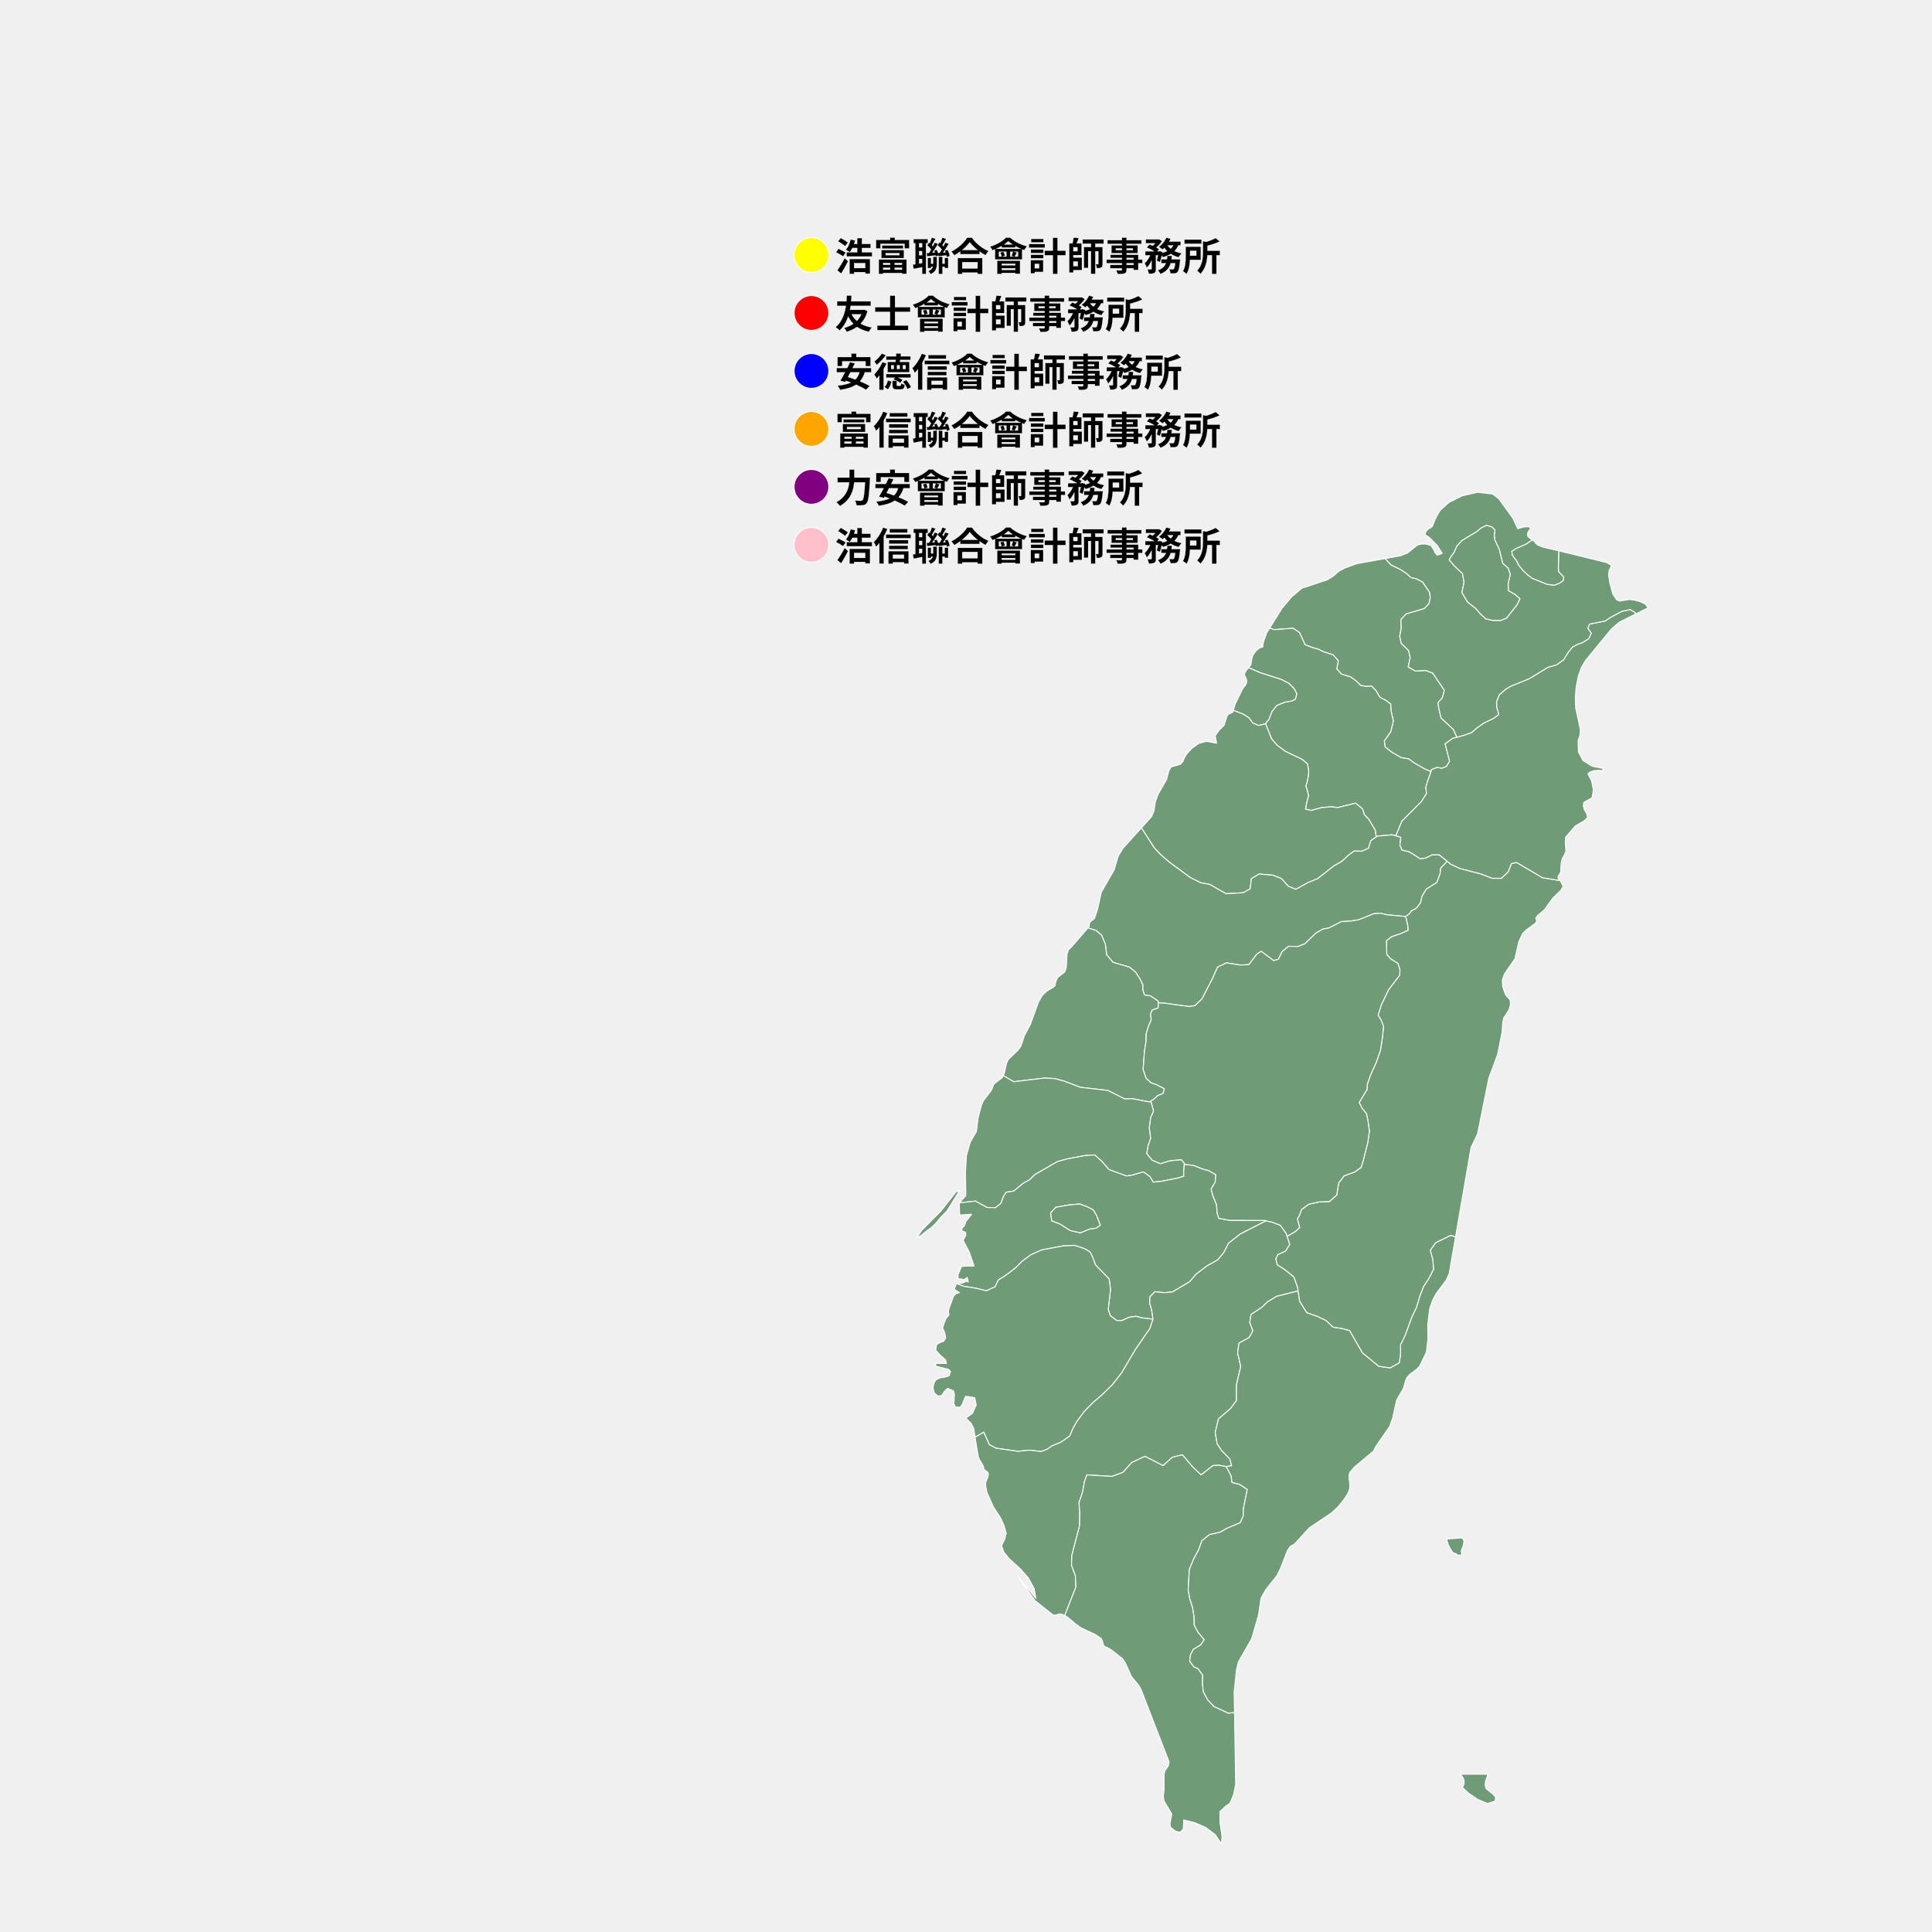
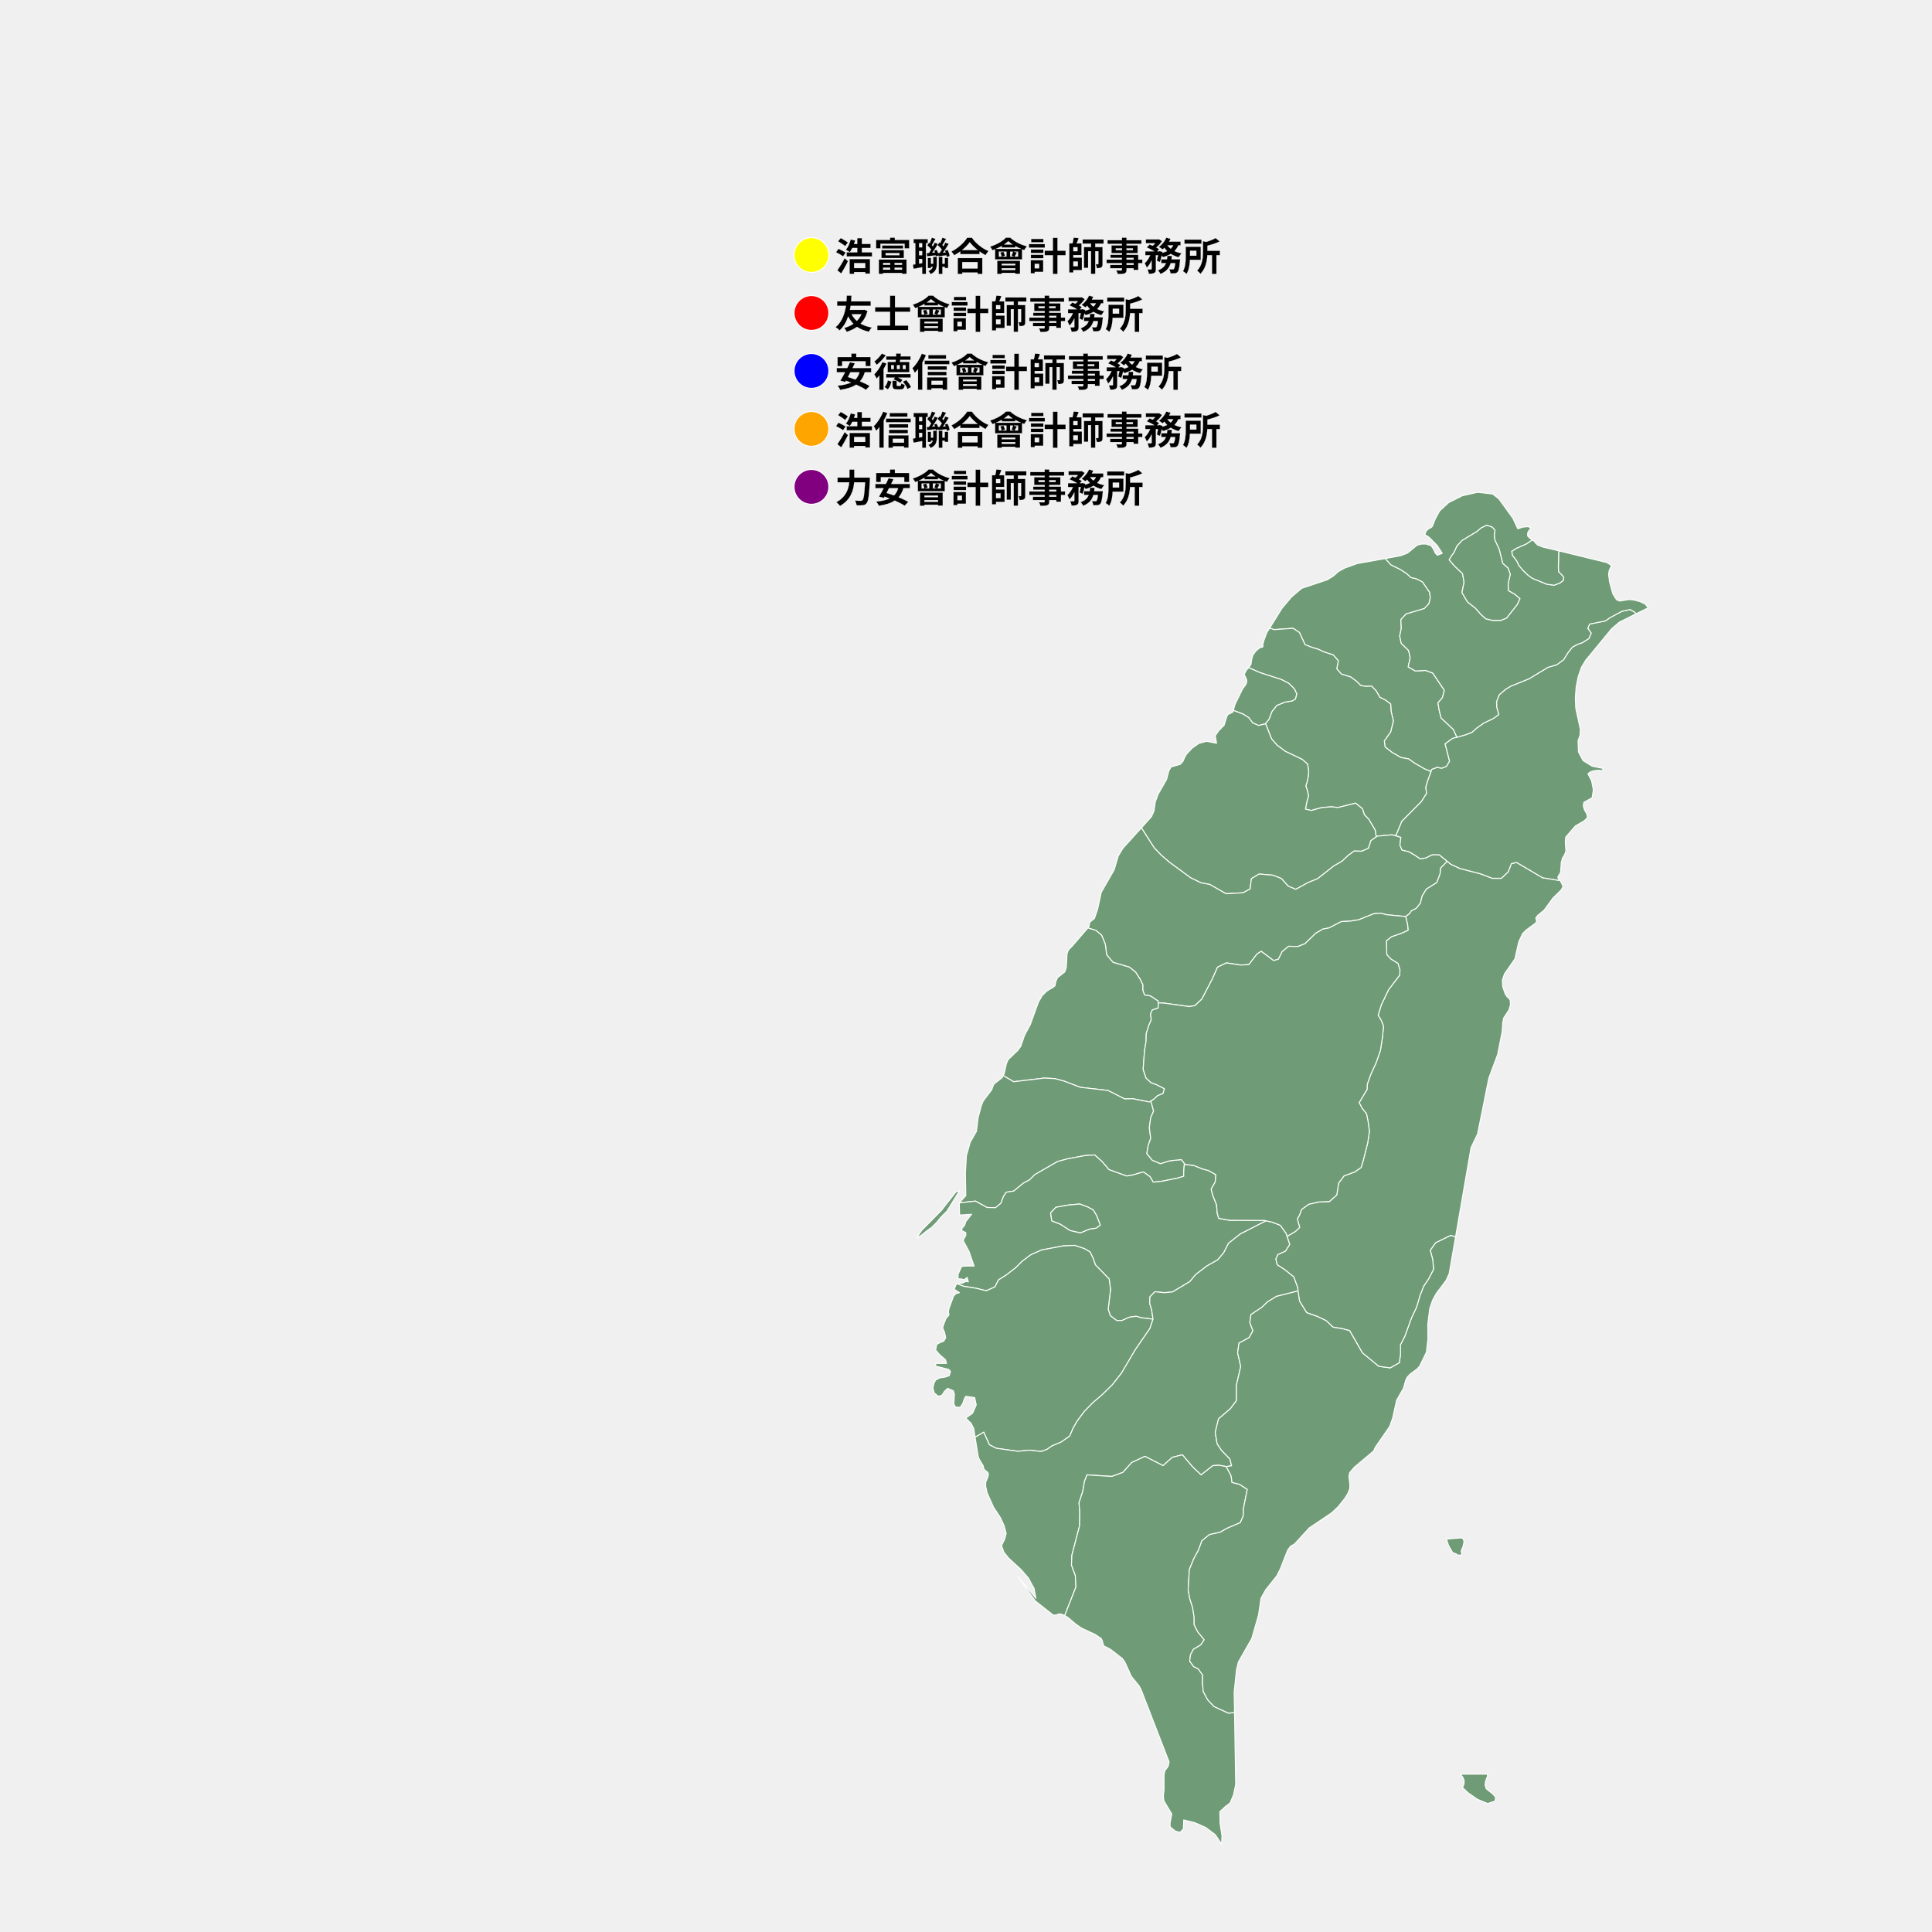
<svg xmlns="http://www.w3.org/2000/svg" baseprofile="tiny" fill="#6f9c76" height="1000" stroke="#ffffff" stroke-linecap="round" stroke-linejoin="round" stroke-width=".5" version="1.2" viewbox="0 0 1000 1000" width="1000">
  <g id="features">
    <path d="M657.2 325.1l6.4-10.3 5-5.9 5.2-4.4 13.2-4.4 3.1-1.9 2.7-2.4 3.3-1.8 6.4-2.3 14.5-2.6 3 3.3 4.6 2.2 3.4 2.2 2.3 2.1 2.9 0.7 3.1 1.6 3.7 5.4 0.3 2.9-0.7 3-2.4 2.5-9.4 2.8-2.7 2.9 0.2 4.5-0.8 4.1 0.8 3.7 3.8 3.7 0.8 3.7-1 4.8 3.7 2.1 5.3-0.3 3.7 1.4 6 8.9-1 3.8-2.3 2.7 0.6 3.7 1 4.1 6.4 6 1.8 4-2.2 0.6-3.9 2.8 2.3 9-1.6 2.7-2.5 1-2.3-0.5-2.9 1.1-0.3 1.1-3.5-1.5-5.2-3-2.9-2.1-4-0.7-4.5-2.6-3.7-2.9-0.4-3.1 3.3-4.7 1.4-5.6-1.2-5.2-0.2-3.6-2.5-1.9-3.1-1.6-1.9-3.3-2.4-2.5-2.8 0.2-2.8-0.5-2.2-2.2-3-2.2-4.8-1.5-2.4-2.7 0.8-4.2-2.6-3-4.9-1.6-3-1.4-3.1-0.9-3.6-1.4-2.9-6.3-3.3-2.2-9.8 0.7-2.3-0.8z" id="Region4" name="Taoyuan">
</path>
    <path d="M657.2 325.1l2.3 0.8 9.8-0.7 3.3 2.2 2.9 6.3 3.6 1.4 3.1 0.9 3 1.4 4.9 1.6 2.6 3-0.8 4.2 2.4 2.7 4.8 1.5 3 2.2 2.2 2.2 2.8 0.5 2.8-0.2 2.4 2.5 1.9 3.3 3.1 1.6 2.5 1.9 0.2 3.6 1.2 5.2-1.4 5.6-3.3 4.7 0.4 3.1 3.7 2.9 4.5 2.6 4 0.7 2.9 2.1 5.2 3 3.5 1.5-1.7 4.7-1 3.4 0.4 3.2-2.7 4.2-10.1 10.2-3.1 7.5-2-0.5-7.7 0.7-0.5 0.4-0.5-3.5-3.3-5.6-2.3-2.4-1-3.1-3.6-2.9-9.1 2.3-3.4-0.4-4.9 0.4-5.5 1.5-3-0.7 0.7-3.7 0.9-3.3-0.7-2.9-0.7-2.1 0.7-2.3 0.5-2.4 0.3-2.8-0.6-3.8-2.7-2.4-8.8-4.2-4.3-3.2-2.8-3.2-3.2-8 1.8-2.2 1.6-4.1 2.5-3.1 4.2-1.7 3.7-0.6 1.7-1 0.7-2.7-1.3-2.6-2.8-2.8-3.9-2-10.9-3.5-6-2.6 0.1-0.1 1.1-1.6 0.4-2.7 0.6-2.1 1.5-2.1 1.9-1.6 1.8-0.6-0.1-0.9 0.5-2.1 1.6-4.4 1.5-2.3z" id="Region5" name="Hsinchu">
</path>
    <path d="M646.3 345.6l6 2.6 10.9 3.5 3.9 2 2.8 2.8 1.3 2.6-0.7 2.7-1.7 1-3.7 0.6-4.2 1.7-2.5 3.1-1.6 4.1-1.8 2.2-0.2 0.2-3.3 0.8-3.1-1.3-2-2.7-3-1.9-5-1.9 0.8-3 4-8.2 1.6-2.1 0.5-1.2 0-1.2-0.5-1.3-0.8-1.6 1.1-2.2 1.2-1.3z" id="Region6" name="Hsinchu City">
</path>
    <path d="M655 374.5l3.2 8 2.8 3.2 4.3 3.2 8.8 4.2 2.7 2.4 0.6 3.8-0.3 2.8-0.5 2.4-0.7 2.3 0.7 2.1 0.7 2.9-0.9 3.3-0.7 3.7 3 0.7 5.5-1.5 4.9-0.4 3.4 0.4 9.1-2.3 3.6 2.9 1 3.1 2.3 2.4 3.3 5.6 0.5 3.5-2.7 1.9-1.3 4-3.5 1.5-3.9-0.1-3 2.2-3.3 3.1-4.2 2.4-8.4 6.6-4.9 2-6.4 3.5-3.9-1.6-3.6-4-4.4-1.7-7.1-0.6-4 2.4-0.6 5.3-3.7 2-8.8 0.5-8.4-4.8-4.7-0.9-5.3-2.6-10.9-8-4.5-3.9-3.4-3.6-6.6-10.3 5.2-5.8 1.3-2.9 0.7-4.8 1.5-4 4.3-7.5 1.2-4.5 1.1-2 4.8-1.4 1.4-1.5 0.8-1.9 1-1.8 3-3.2 3.4-2.4 4-1.1 5.2 1-0.7-3.9 1.9-2.7 2.7-2.7 1.3-4.2 0.6-1.3 2.6-1.3 0.3-0.9 5 1.9 3 1.9 2 2.7 3.1 1.3 3.3-0.8 0.2-0.2z" id="Region7" name="Miaoli">
</path>
    <path d="M712.3 433.2l0.5-0.4 7.7-0.7 2 0.5 2.6 0.8-0.5 4 1.1 2.6 3.5 0.8 3.2 1.9 2.7 1.8 2.8-0.4 3.4-1.7 3.6 0 4.2 3.4-3.4 3.5-0.3 3-1.7 4.5-5.4 3.4-2.2 3.6-0.9 3.7-2.2 2.7-2.5 1.3-0.9 1.4-2 1.5-9.6-0.9-3.4-0.8-3.4 0.2-8 3.2-4.5 0.7-4.4 0.2-6.4 3.3-3.2 0.6-3.6 2.1-5.7 5.5-3.6 1.4-4.8-0.1-3.4 2.8-1.9 3.9-2.5 0.7-6.4-4.8-2.2 1.4-4.2 5.5-4.3 0.2-7.3-1.1-4.6 2.2-2.7 6.1-5.4 10.4-3.6 3.4-3 0.5-13-1.8-3-0.1-0.1-1-3.9-2.6-3.1-0.5-0.9-2.5 0-2.8-1.4-2.9-2.3-3.6-3.2-2.6-8.5-2.5-3.3-3.9-0.7-5.5-1.9-4.6-2.9-2.5-4.2-1.3 0.5-0.6 0.5-2.4 2.4-1.9 1.6-4.7 1.9-8.8 6.7-11.7 2.1-7.1 2.4-4 9.6-10.6 6.6 10.3 3.4 3.6 4.5 3.9 10.9 8 5.3 2.6 4.7 0.9 8.4 4.8 8.8-0.5 3.7-2 0.6-5.3 4-2.4 7.1 0.6 4.4 1.7 3.6 4 3.9 1.6 6.4-3.5 4.9-2 8.4-6.6 4.2-2.4 3.3-3.1 3-2.2 3.9 0.1 3.5-1.5 1.3-4 2.7-1.9z" id="Region8" name="Taichung City">
</path>
    <path d="M563.1 480.3l4.2 1.3 2.9 2.5 1.9 4.6 0.7 5.5 3.3 3.9 8.5 2.5 3.2 2.6 2.3 3.6 1.4 2.9 0 2.8 0.9 2.5 3.1 0.5 3.9 2.6 0.1 1 0 2.6-3.1 1.1-0.9 2.1 0.4 2.9-1.4 3.3-1.2 3.9-0.1 4.1-0.8 4.7-0.7 9.7 1.5 4.5 2.6 2.4 2.8 1 4.1 2.1-0.7 2.5-2.8 1.1-1.8 1.7-1.7 1.1-0.7 0.5-8.7-1.7-4.2 0.1-8.7-4.4-14.2-1.6-8.4-3.2-4.8-1.3-5.4-0.3-15.9 1.9-5.5-3.2 0.6-1 1.1-5.1 0.9-2.1 5.1-4.9 1.5-2.1 1.9-5.6 3-5.6 4.2-11.6 1.9-3.3 2.2-2.2 1.8-1.2 1.5-0.8 1.2-1 0.4-2.2 0.9-2 3.7-2.9 0.8-2.2 0.4-7.2 0.7-2 1.9-1.9 8.2-9.5z" id="Region9" name="Changhua">
</path>
    <path d="M519.2 556.7l5.5 3.2 15.9-1.9 5.4 0.3 4.8 1.3 8.4 3.2 14.2 1.6 8.7 4.4 4.2-0.1 8.7 1.7 0.7-0.5 1.4 5.2-1.5 3.4-0.7 5.2 0.7 5.5-1.3 3.7-0.7 4.2 2.8 3.4 4.2 1.8 4.9-1.5 6-0.6 1.9 2.5-0.4 0-0.3 3.6 0 2.5-2.8 0.9-8.4 1.7-4.6 0.5-1.7-2.9-3.4-2.4-6 1.7-2.7 0.4-9.1-3.3-3.6-4.2-3.8-3.4-4.9 0.3-9.1 1.7-5.2 1.4-11.8 6.8-2.7 2.7-3.2 1.7-5 4.1-3.9 0.6-1.4 2.2-1.3 3.5-2.8 2.3-4.4-0.1-6-3.3-7.6 0.8-0.1 0.1-0.7 0 3.4-3.7-0.2-11.8 0.5-8.9 2-7 3.2-5.6 0.9-7.2 1.7-6.3 0.9-2.2 4.4-5.8 0.7-2 0.6-1.1 4-3.1 0.6-1.2z" id="Region10" name="Yunlin">
</path>
    <path d="M496.5 622.6l0.7 0 0.1-0.1 7.6-0.8 6 3.3 4.4 0.1 2.8-2.3 1.3-3.5 1.4-2.2 3.9-0.6 5-4.1 3.2-1.7 2.7-2.7 11.8-6.8 5.2-1.4 9.1-1.7 4.9-0.3 3.8 3.4 3.6 4.2 9.1 3.3 2.7-0.4 6-1.7 3.4 2.4 1.7 2.9 4.6-0.5 8.4-1.7 2.8-0.9 0-2.5 0.3-3.6 0.4 0 4.4 0.5 4.8 1.9 3 0.8 3.7 2.1-0.3 3.8-2.1 3.7 0.9 3.4 1.9 4.7 0.3 4.2 0.8 2.8 5.5 1 18.4 0.1 0.6 0.2-13.3 6.8-6.1 4.8-2.5 4.9-3.1 3.7-5.5 3.1-5.8 4.4-3.2 3.8-8.9 5.3-4.2 0.4-4.9-0.5-2.6 2.6-0.1 3.5 1 3.3 0.7 4.8-6-0.7-2.7-0.8-3.6 0.5-3.8 1.7-2.7 0-3.3-2.5-1.1-3.3 1.2-10.3-0.7-5.4-7.1-7.3-1.3-3.6-1.5-3.1-2.9-1.7-5.1-1.7-6.1 0.3-11 2.1-5.6 2.5-4.4 3.3-3.4 3.4-4.8 3.7-4.1 2.6-1.8 3.6-4.5 2-5.3-1.3-6.3-1-3.8-1.4 2.8-0.2 2.3-1 1 0.3-0.6-2.3-1.6 1.2-1.3-0.4-1.8-0.1 0-2.3 1.8-4.1 2.6-0.2 3.9 0-2.6-7.5-3.1-5.8 1.4-2.6 0-1.4-2.2-1.1 0.3-1.2 1.3-1.5 0.6-1.9 3-3.8-6.2 0.4-0.2-6.3z m62.7 15.5l4.9-2 3.2-0.4 2.2-1.6-1.9-4.9-1.7-2.9-3-1.6-4-1.5-5.7 0.5-6.7 1.2-2.7 2.9 0.6 4.1 4.4 1.7 5.1 3.3 5.3 1.2z m-82.1-1.3l10.1-10.2 7.6-9.7 1.8-0.5-6.5 10.5-3.2 3.2-2.1 2.6-2.7 2.7-2.2 1.5-3.2 2.6-2.2 1.2 2.6-3.9z" id="Region11" name="Chiayi">
</path>
    <path d="M495.1 664.4l3.8 1.4 6.3 1 5.3 1.3 4.5-2 1.8-3.6 4.1-2.6 4.8-3.7 3.4-3.4 4.4-3.3 5.6-2.5 11-2.1 6.1-0.3 5.1 1.7 2.9 1.7 1.5 3.1 1.3 3.6 7.1 7.3 0.7 5.4-1.2 10.3 1.1 3.3 3.3 2.5 2.7 0 3.8-1.7 3.6-0.5 2.7 0.8 6 0.7-1.6 4.8-7.5 10.9-7.2 12.2-4.7 6-5.4 5.3-4.6 3.9-4.5 4.6-3.8 5.1-2.1 3.7-1.7 4-4.6 3.2-4.6 1.9-2.6 1.8-3 1.1-6.1-0.7-5.9 0.6-11.3-1.6-3.5-1.8-2.8-6.2-0.1-0.3-4.5 2.6-0.7-4.5-1.3-2.6-2.8-2.8 3.5-2.5 1.9-4.3-0.8-3.8-4.6-0.7-0.8 1.4-0.8 2.4-1.3 1.9-2.4-0.1-0.9-1.6 0.3-5-0.5-1.8-3-1.3-1.6 1.5-1.4 2.1-1.9 0.5-2.1-1.8-0.6-2.5 0.5-2.4 0.9-1.7 2.1-1.1 2.7-0.4 2.2-0.7 0.7-2.2-1-1.1-6.7-1.7 0-1.4 5.6 0-0.5-1.9-3.1-2.7-2-2.3 0.5-2.9 1.8-1 1.9-0.7 1-1.8-0.6-2.8-1-2.3 0.7-2.2 1-2.6 1.6-1.9-0.3-1.7 0.3-1.6 2.4-6.5 1.2-1.2 1.8-0.5-2.7-1.8 1.2-2.9z" id="Region12" name="Tainan City">
</path>
    <path d="M596.8 682.8l-0.7-4.8-1-3.3 0.1-3.5 2.6-2.6 4.9 0.5 4.2-0.4 8.9-5.3 3.2-3.8 5.8-4.4 5.5-3.1 3.1-3.7 2.5-4.9 6.1-4.8 13.3-6.8 3.2 0.7 4.2 1.6 3 4.2 0.5 1.5 1.4 4.2-2.2 3.5-4 1.8-1 2.3 0.7 2.9 4 2.6 4.6 3.7 2 5.5 0.2 1.8-11.2 2.8-4.7 2.9-2.9 2.8-5.6 3.7-0.6 4.1 1.6 4.3-1.9 3.5-5.3 2.9-0.7 5 1.6 7.1-2.2 9.5 0 8.1-3.1 4.2-6.2 5.3-1.7 7 1 5.9 2.2 3.3 4.4 4.6 0.9 3.5-2.8 0.4-3.8-0.7-3.1 0.2-6.1 4.8-4.3-4-5.4-6.4-5.2 1.3-4.8 4.3-9.4-4.8-6.8 3.2-4.6 5.1-5.7 2.1-12.9-0.8-1.3 3.5-0.9 5.2-1.9 5.7 0.4 5-0.1 6.9-4 15.3-0.2 5.1 2 5.4 0.3 5.9-5.8 14.8-1.9-0.8-1.1 0-1.4 0.5-1.5 0.1-9.4-7.4-8.8-12.4 9.2 11.1-1-5.2-1.6-2.9-1.2-2.3-3.8-4.4-6.5-6-2.5-3.1-1.2-3.4 1.6-3.3 0.8-3-1.1-4.1-1.9-4.1-3.6-5.5-3.3-7.4-0.7-3.3 0-2.1 1.1-2.6 0.3-1.7-0.4-0.9-1-0.7-0.9-0.9-0.4-1.7-2.1-3.5-0.5-1.4-1.6-9.9 4.5-2.6 0.1 0.3 2.8 6.2 3.5 1.8 11.3 1.6 5.9-0.6 6.1 0.7 3-1.1 2.6-1.8 4.6-1.9 4.6-3.2 1.7-4 2.1-3.7 3.8-5.1 4.5-4.6 4.6-3.9 5.4-5.3 4.7-6 7.2-12.2 7.5-10.9 1.6-4.8z" id="Region13" name="Kaohsiung City">
</path>
    <path d="M551.1 836.2l5.8-14.8-0.3-5.9-2-5.4 0.2-5.1 4-15.3 0.1-6.9-0.4-5 1.9-5.7 0.9-5.2 1.3-3.5 12.9 0.8 5.7-2.1 4.6-5.1 6.8-3.2 9.4 4.8 4.8-4.3 5.2-1.3 5.4 6.4 4.3 4 6.1-4.8 3.1-0.2 3.8 0.7 2.5 4.7 0.5 3.5 3.9 1 4 2.6-2 9.9-0.1 3.8-1.5 3.5-7 3-3.5 2-5.5 1.2-3.9 3.2-1.7 4.7-2.6 4.8-2.2 5.4-0.6 10.6 0.9 4.7 1.4 4.4 0.8 5.1 0 3.8 1.9 3.7 3.3 4-1.8 2.7-3.8 2.3-1.5 2.8-0.4 3.3 2 2.8 2.4 1.2 2.3 3.2-0.1 4.1 0.4 4.4 2.3 4.3 3.3 3.5 7.4 3.4 3.2-0.3 0.6 37.2-1.1 5.3-1.8 4.3-2.4 1.8-2.9 2.7 0.1 6 1 6.6-0.2 4.2-3.3-4.9-4.9-3.7-5.7-2.5-5.7-1.4-0.2 4.7-1.7 1.7-2.4-0.6-2.7-2.2-0.1-1.7 0.9-5-4-6.7-0.3-1.8 0-1.4 0.3-2.4 0-7.7 0.4-2.3 1.8-2.5 0.4-2.2-14.4-37.2-1.1-2.1-4-4.9-3.2-7.1-1.4-2.1-5.9-4.6-2.3-1.3-0.8-0.3-0.8-0.6-0.7-2.6-0.5-1-3.1-2.1-7.3-3.4-3.2-2.3-3.5-3-1.6-1-0.2-0.1z" id="Region14" name="Pingtung">
</path>
    <path d="M634.7 759.1l2.8-0.4-0.9-3.5-4.4-4.6-2.2-3.3-1-5.9 1.7-7 6.2-5.3 3.1-4.2 0-8.1 2.2-9.5-1.6-7.1 0.7-5 5.3-2.9 1.9-3.5-1.6-4.3 0.6-4.1 5.6-3.7 2.9-2.8 4.7-2.9 11.2-2.8 0.8 5.3 3.7 5.9 5.6 2 4.4 2.1 3.6 3.4 4.5 0.7 4.1 1.1 6.6 11.5 8.5 7 5.9 0.8 4.7-2.7 0.6-4.4 0-4.9 2.2-4.3 3.5-9.6 2.6-5.5 1.8-6.1 1.9-4.8 2.5-3.7 2.6-5-0.4-4.9-1.3-5 2.8-3.9 7.8-3.8 2.5 0.8-3.3 19-1.6 3.5-5.1 6.8-1.9 3.5-1.5 4.4-1 8.3 0.1 7.3-0.8 6.9-3.5 7.2-1.5 1.6-3.4 2.5-1.5 1.6-0.8 1.6-1.2 4.2-3.5 6.1-2.1 9.4-1.5 4.2-7.4 10.7-0.9 2-10 8.4-2.4 2.8-0.4 1.9 0.5 4.5-0.1 2-0.9 2.3-1.6 2.6-3.4 4.3-3.4 3.2-11.6 7.8-7.8 8.5-1.9 1-1.5 2-3.8 9.7-1.8 3.6-5.8 7.3-2.4 4.3-1.3 8.8-3.5 12.1-6.9 12.1-1 4.1-1.2 11.6 0.2 10.5-3.2 0.3-7.4-3.4-3.3-3.5-2.3-4.3-0.4-4.4 0.1-4.1-2.3-3.2-2.4-1.2-2-2.8 0.4-3.3 1.5-2.8 3.8-2.3 1.8-2.7-3.3-4-1.9-3.7 0-3.8-0.8-5.1-1.4-4.4-0.9-4.7 0.6-10.6 2.2-5.4 2.6-4.8 1.7-4.7 3.9-3.2 5.5-1.2 3.5-2 7-3 1.5-3.5 0.1-3.8 2-9.9-4-2.6-3.9-1-0.5-3.5-2.5-4.7z m134.6 166.8l3.3 2.6 1.5 1.7-0.2 2-3.9 1.3-5.3-2.2-4.9-3.4-2.8-2.7 0.8-1.9 0-1.9-0.7-1.6-1.3-1.5 14.1 0 0 1.2-0.4 0.8-0.6 1.7-0.2 2.1 0.6 1.8z m-19.5-125.9l-1-3 0.4-0.4 7.3-0.6 0.8 0.5 0.5 1.4-0.6 2.8-0.6 1.2-0.3 1.2 0.3 1.1-0.1 0.8-0.5-0.1-1.3 0-0.6-0.2-0.3-0.4-1.9-0.7-2.1-3.6z" id="Region15" name="Taitung">
</path>
    <path d="M727.6 474.4l2-1.5 0.9-1.4 2.5-1.3 2.2-2.7 0.9-3.7 2.2-3.6 5.4-3.4 1.7-4.5 0.3-3 3.4-3.5 1.8 1.5 4.7 2.2 10.8 2.8 6 2.3 4.7 0 3.5-3.3 1.7-4.3 2.7-0.6 13.4 7.9 8 1.3 0.8 0 0.5 0.5 0.6 1.1 0.5 1.1 0.2 0.7-1 1.7-4.2 4.1-4.6 6.3-3.3 2.7-1 1.4 0.5 1.5-0.6 1.1-4.9 3.6-1.8 1.8-2 4.3-2 8.8-5.4 7.8-1.1 3.2 0.2 3.4 1.3 3.8 1.1 1.6 0.9 0.7 0.6 1 0.1 2.3-0.8 2.7-2.7 4.1-0.5 2.5-0.3 4.6-2.3 11.7-4.6 12.4-5.8 28.8-3.4 7.1-8 46.2-2.5-0.8-7.8 3.8-2.8 3.9 1.3 5 0.4 4.9-2.6 5-2.5 3.7-1.9 4.8-1.8 6.1-2.6 5.5-3.5 9.6-2.2 4.3 0 4.9-0.6 4.4-4.7 2.7-5.9-0.8-8.5-7-6.6-11.5-4.1-1.1-4.5-0.7-3.6-3.4-4.4-2.1-5.6-2-3.7-5.9-0.8-5.3-0.2-1.8-2-5.5-4.6-3.7-4-2.6-0.7-2.9 1-2.3 4-1.8 2.2-3.5-1.4-4.2 4.3-2.5 2.2-2.1-1.2-4.4 1.1-1.9 1.1-3 3.7-2.7 5.4-1.2 5.3-0.2 3.8-3.4 1-6.2 2.8-3.7 5.5-2 3.3-2.3 1.1-3.6 2.3-9.1 0.9-6-0.7-5.2-0.8-3.9-2.3-2.9-1.5-2.9 4.1-6.8 0.1-2.7 1.8-5.1 2.8-6.1 2.2-6.3 1.1-7.2 0.5-5.4-1.3-3.2-1.5-2.4 1.7-5.5 3.7-7.7 5.8-7.6 0.1-2.7-1-3.3-3.8-2.4-2-2.2-0.2-7.2 2.7-2.1 4.7-1.6 3.8-1.7-0.2-2.6-1-4.5z" id="Region16" name="Hualien">
</path>
    <path d="M740.7 399.4l0.3-1.1 2.9-1.1 2.3 0.5 2.5-1 1.6-2.7-2.3-9 3.9-2.8 2.2-0.6 4.2-1.2 3.5-1.3 2.7-2.4 3.6-2.5 4.8-2.3 2.8-2-0.3-1.4-0.7-2.3-0.1-3 1.4-3.6 3.4-2.9 2.7-1.6 9.4-3.8 9.7-5.9 4.5-1.3 3.6-2.6 2.3-3.7 2.3-2.9 2.7-1.4 2.5-0.9 3.3-2.1 1.2-2.8-1.8-2.5 1-2.2 8.1-1.6 2.6-1.8 6-3.2 4.3-0.9 2.4 1.4 0.6 0.8-8.6 4.3-4 3.4-13.5 16.4-2.1 3.5-1.7 4.8-1.1 5.6-0.4 5.5 0.2 5.3 2.4 11.2-0.2 2.9-1 2.8 0.2 5.8 2.4 4.5 4.7 2.9 5.5 1.1 0 1.2-2.3-0.2-2.2 0.2-1.9 0.6-1.3 1 1.9 3.6 0.9 4.7-0.6 4.1-4.3 2.4-0.3 1.8 0.6 2.1 1.2 2 0.4 2-1.8 1.7-4.5 2.6-5 5.8-0.2 2.3 0.3 5-0.8 2-1 1.6-0.6 2.3-0.3 4.6-0.4 1.2-0.7 0.9-0.4 1 0.7 1.2 0.2 0.2-0.8 0-8-1.3-13.4-7.9-2.7 0.6-1.7 4.3-3.5 3.3-4.7 0-6-2.3-10.8-2.8-4.7-2.2-1.8-1.5-4.2-3.4-3.6 0-3.4 1.7-2.8 0.4-2.7-1.8-3.2-1.9-3.5-0.8-1.1-2.6 0.5-4-2.6-0.8 3.1-7.5 10.1-10.2 2.7-4.2-0.4-3.2 1-3.4 1.7-4.7z" id="Region17" name="Yilan">
</path>
    <path d="M754.1 381.6l-1.8-4-6.4-6-1-4.1-0.6-3.7 2.3-2.7 1-3.8-6-8.9-3.7-1.4-5.3 0.3-3.7-2.1 1-4.8-0.8-3.7-3.8-3.7-0.8-3.7 0.8-4.1-0.2-4.5 2.7-2.9 9.4-2.8 2.4-2.5 0.7-3-0.3-2.9-3.7-5.4-3.1-1.6-2.9-0.7-2.3-2.1-3.4-2.2-4.6-2.2-3-3.3 8.1-1.5 3.4-1.3 4.5-3.7 1.3-0.7 1.6-0.3 2.2 0 2.6 0.8 1.3 1.9 0.9 2 1.1 1.1 2.5-1-2.6-4.1-4.2-4.2-2.2-1.4 0.7-1.9 1.3-1.1 1.3-0.7 0.6-0.6 1.5-3.8 2.3-4.2 4.7-4.3 7-3.5 7.9-1.8 7.8 0.9 3.2 2.5 7.3 10.1 2.5 5.4 0.9-0.3 1.9-0.6 2.3-0.2 1.5 0.4-0.1 0.7-0.7 0.9-0.7 1.3 0 1.5 0.8 0.9 1.6 1.2-3.1 2.1-5.2 2.3-2.3 1.5 0.4 2.1 2.1 2.7 1.2 2.5 2.1 2.5 2.6 2.5 2.2 1.6 7.6 3.1 3.7 0.5 2.9-1.1 1.8-1.3 0.3-1.8-2.7-2.8-0.1-2.2 0.2-8.6 24.9 6.1 2.4 1.5-1.2 2.6-0.3 2.1 0.5 3.8 1.7 6.2 1.9 3 1.6 0.7 5-0.8 2.6 0.3 3 0.8 2.7 1.3 1.5 1.9-6.3 3.1-0.6-0.8-2.4-1.4-4.3 0.9-6 3.2-2.6 1.8-8.1 1.6-1 2.2 1.8 2.5-1.2 2.8-3.3 2.1-2.5 0.9-2.7 1.4-2.3 2.9-2.3 3.7-3.6 2.6-4.5 1.3-9.7 5.9-9.4 3.8-2.7 1.6-3.4 2.9-1.4 3.6 0.1 3 0.7 2.3 0.3 1.4-2.8 2-4.8 2.3-3.6 2.5-2.7 2.4-3.5 1.3-4.2 1.2z m22.7-60.5l3-1.2 5.5-7 1.4-3-2.7-2.3-3.3-1.9-0.1-3.6 1.1-4.8-1.1-3.2-2.8-2.5-1.8-7.2-1.2-2.6-1.1-2.4-0.3-2.4 0.4-2.6-1.5-1.6-2.8-0.9-2.9 1.4-2.1 1.8-7.8 4.7-2.6 2.9-1.5 3.3-1.3 1.7-1.2 2.1 2.7 3.1 4.2 4 0.8 4.5-1.1 5.3 2.9 4.9 4.1 3.2 2.8 3.2 2.6 2.3 3.5 0.8 4.2 0z" id="Region18" name="New Taipei City">
</path>
    <path d="M806.8 285.1l-0.2 8.6 0.1 2.2 2.7 2.8-0.3 1.8-1.8 1.3-2.9 1.1-3.7-0.5-7.6-3.1-2.2-1.6-2.6-2.5-2.1-2.5-1.2-2.5-2.1-2.7-0.4-2.1 2.3-1.5 5.2-2.3 3.1-2.1 1.1 0.7 0.5 0.8 1.2 1.1 2.8 1.1 8.1 1.9z" id="Region19" name="Keelung City">
</path>
    <path d="M599.5 519.1l3 0.1 13 1.8 3-0.5 3.6-3.4 5.4-10.4 2.7-6.1 4.6-2.2 7.3 1.1 4.3-0.2 4.2-5.5 2.2-1.4 6.4 4.8 2.5-0.7 1.9-3.9 3.4-2.8 4.8 0.1 3.6-1.4 5.7-5.5 3.6-2.1 3.2-0.6 6.4-3.3 4.4-0.2 4.5-0.7 8-3.2 3.4-0.2 3.4 0.8 9.6 0.9 1 4.5 0.2 2.6-3.8 1.7-4.7 1.6-2.7 2.1 0.2 7.2 2 2.2 3.8 2.4 1 3.3-0.1 2.7-5.8 7.6-3.7 7.7-1.7 5.5 1.5 2.4 1.3 3.2-0.5 5.4-1.1 7.2-2.2 6.3-2.8 6.1-1.8 5.1-0.1 2.7-4.1 6.8 1.5 2.9 2.3 2.9 0.8 3.9 0.7 5.2-0.9 6-2.3 9.1-1.1 3.6-3.3 2.3-5.5 2-2.8 3.7-1 6.2-3.8 3.4-5.3 0.2-5.4 1.2-3.7 2.7-1.1 3-1.1 1.9 1.2 4.4-2.2 2.1-4.3 2.5-0.5-1.5-3-4.2-4.2-1.6-3.2-0.7-0.6-0.2-18.4-0.1-5.5-1-0.8-2.8-0.3-4.2-1.9-4.7-0.9-3.4 2.1-3.7 0.3-3.8-3.7-2.1-3-0.8-4.8-1.9-4.4-0.5-1.9-2.5-6 0.6-4.9 1.5-4.2-1.8-2.8-3.4 0.7-4.2 1.3-3.7-0.7-5.5 0.7-5.2 1.5-3.4-1.4-5.2 1.7-1.1 1.8-1.7 2.8-1.1 0.7-2.5-4.1-2.1-2.8-1-2.6-2.4-1.5-4.5 0.7-9.7 0.8-4.7 0.1-4.1 1.2-3.9 1.4-3.3-0.4-2.9 0.9-2.1 3.1-1.1 0-2.6z" id="Region20" name="Nantou">
</path>
    <path d="M776.8 321.1l-4.2 0-3.5-0.8-2.6-2.3-2.8-3.2-4.1-3.2-2.9-4.9 1.1-5.3-0.8-4.5-4.2-4-2.7-3.1 1.2-2.1 1.3-1.7 1.5-3.3 2.6-2.9 7.8-4.7 2.1-1.8 2.9-1.4 2.8 0.9 1.5 1.6-0.4 2.6 0.3 2.4 1.1 2.4 1.2 2.6 1.8 7.2 2.8 2.5 1.1 3.2-1.1 4.8 0.1 3.6 3.3 1.9 2.7 2.3-1.4 3-5.5 7-3 1.2z" id="Region21" name="Taipei City">
</path>
    <path d="M559.2 638.1l-5.3-1.2-5.1-3.3-4.4-1.7-0.6-4.1 2.7-2.9 6.7-1.2 5.7-0.5 4 1.5 3 1.6 1.7 2.9 1.9 4.9-2.2 1.6-3.2 0.4-4.9 2z" id="Region22" name="Chiayi City">
</path>
  </g>
  <g id="points">
    <circle class="22.123479637643072|118.46584311825282" cx="182.2" cy="909.8" id="0">
</circle>
    <circle class="23.874448427495835|120.32875816495206" cx="535.3" cy="549.3" id="1">
</circle>
    <circle class="26.06315941481179|121.81909020231146" cx="817.8" cy="91.7" id="2">
</circle>
  </g>
  <g id="label_points">
    <circle class="Kinmen" cx="153.8" cy="422.9" id="TWKIN">
</circle>
    <circle class="Matsu Islands" cx="472.2" cy="56.8" id="TWLIE">
</circle>
    <circle class="Penghu" cx="396" cy="612.1" id="TWPEN">
</circle>
    <circle class="Taoyuan" cx="703.6" cy="320.4" id="TWTAO">
</circle>
    <circle class="Hsinchu" cx="693.7" cy="378.3" id="TWHSQ">
</circle>
    <circle class="Hsinchu City" cx="652.4" cy="360.1" id="TWHSZ">
</circle>
    <circle class="Miaoli" cx="640.8" cy="418.8" id="TWMIA">
</circle>
    <circle class="Taichung City" cx="604.9" cy="482.7" id="TWTXG">
</circle>
    <circle class="Changhua" cx="565" cy="532.6" id="TWCHA">
</circle>
    <circle class="Yunlin" cx="542.6" cy="581.1" id="TWYUN">
</circle>
    <circle class="Chiayi" cx="598.2" cy="640.2" id="TWCYQ">
</circle>
    <circle class="Tainan City" cx="536.2" cy="699.7" id="TWTNN">
</circle>
    <circle class="Kaohsiung City" cx="605.1" cy="724.8" id="TWKHH">
</circle>
    <circle class="Pingtung" cx="585.7" cy="821.9" id="TWPIF">
</circle>
    <circle class="Taitung" cx="675.1" cy="732.1" id="TWTTT">
</circle>
    <circle class="Hualien" cx="739" cy="565" id="TWHUA">
</circle>
    <circle class="Yilan" cx="783.8" cy="406.8" id="TWILA">
</circle>
    <circle class="New Taipei City" cx="763.3" cy="342.8" id="TWNWT">
</circle>
    <circle class="Keelung City" cx="796.7" cy="291.6" id="TWKEE">
</circle>
    <circle class="Nantou" cx="658.6" cy="552" id="TWNAN">
</circle>
    <circle class="Taipei City" cx="768.5" cy="297.9" id="TWTPE">
</circle>
    <circle class="Chiayi City" cx="556.7" cy="630.5" id="TWCYI">
</circle>
    <circle cx="420" cy="132" r="9" fill="yellow" />
    <text x="532" y="140" font-size="20" fill="black" font-weight="bold" stroke="white" stroke-width="0.1" text-anchor="middle">浩富聯合會計師事務所</text>
    <circle cx="420" cy="162" r="9" fill="red" />
    <text x="512" y="170" font-size="20" fill="black" font-weight="bold" stroke="white" stroke-width="0.1" text-anchor="middle">友士會計師事務所</text>
    <circle cx="420" cy="192" r="9" fill="blue" />
    <text x="522" y="200" font-size="20" fill="black" font-weight="bold" stroke="white" stroke-width="0.1" text-anchor="middle">安德信會計師事務所</text>
-     <circle cx="420" cy="222" r="9" fill="orange" />
-     <text x="532" y="230" font-size="20" fill="black" font-weight="bold" stroke="white" stroke-width="0.1" text-anchor="middle">富信聯合會計師事務所</text>
    <circle cx="420" cy="252" r="9" fill="purple" />
    <text x="512" y="260" font-size="20" fill="black" font-weight="bold" stroke="white" stroke-width="0.1" text-anchor="middle">力安會計師事務所</text>
-     <circle cx="420" cy="282" r="9" fill="pink" />
-     <text x="532" y="290" font-size="20" fill="black" font-weight="bold" stroke="white" stroke-width="0.1" text-anchor="middle">浩信聯合會計師事務所</text>
+     <circle cx="420" cy="222" r="9" fill="orange" />
+     <text x="532" y="230" font-size="20" fill="black" font-weight="bold" stroke="white" stroke-width="0.1" text-anchor="middle">浩信聯合會計師事務所</text>
  </g>
</svg>
